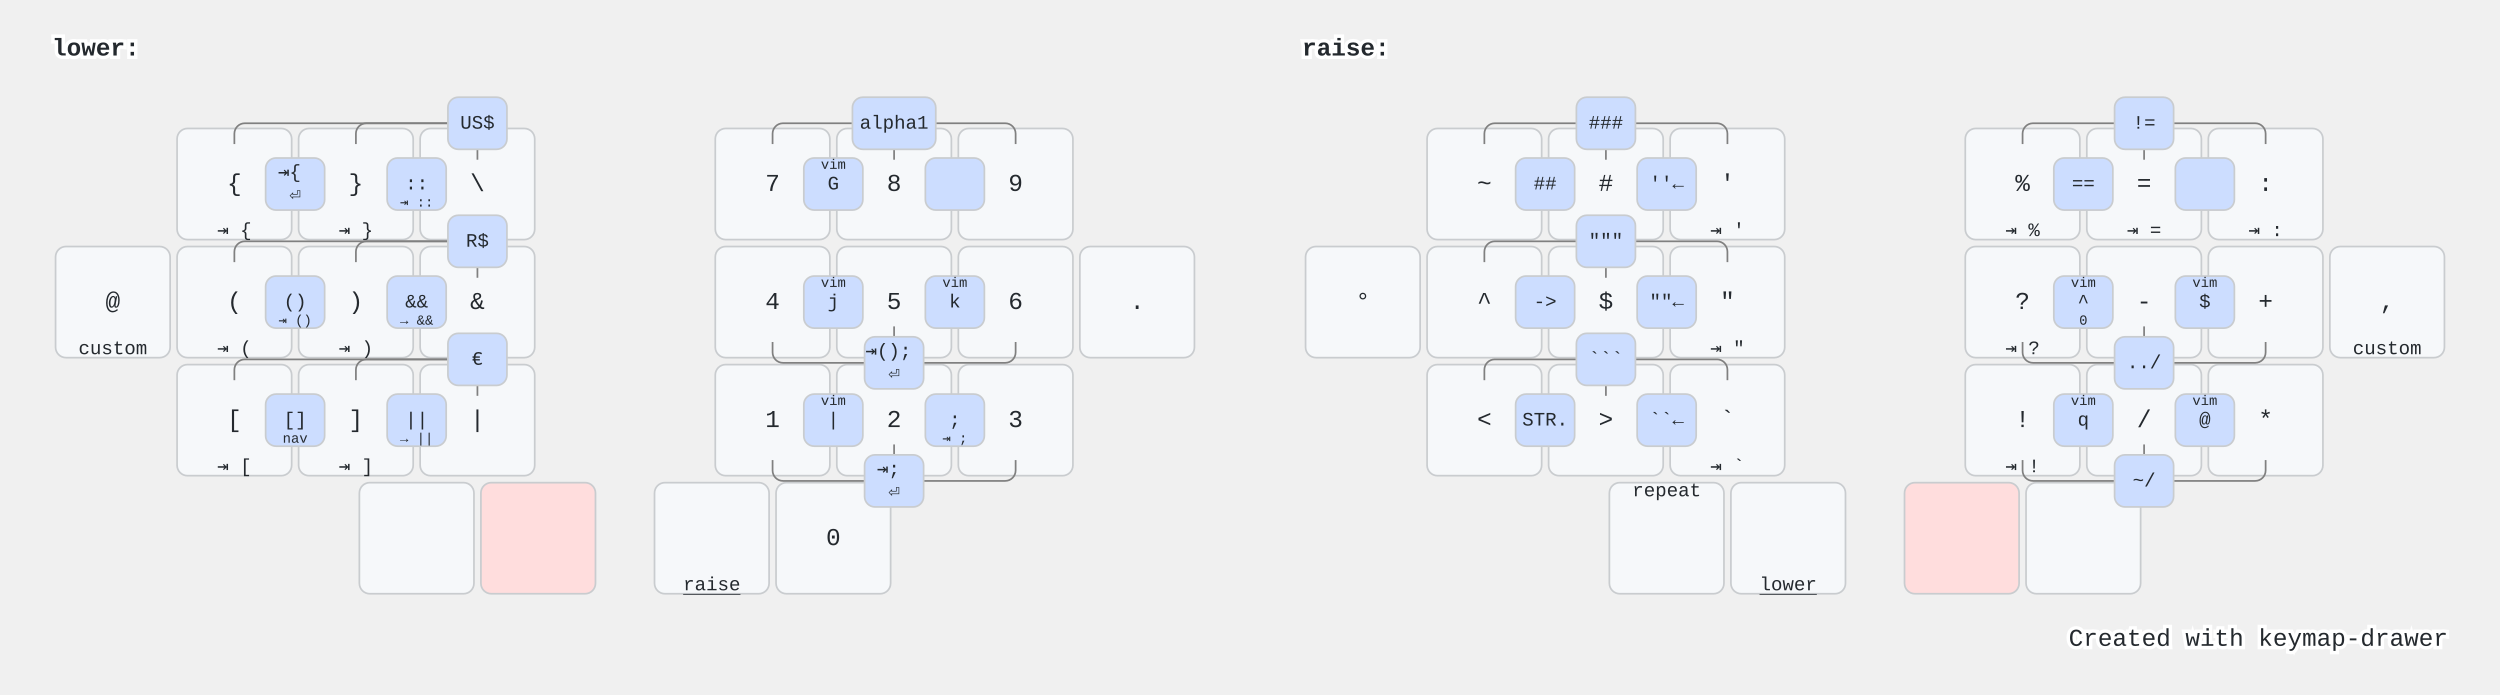
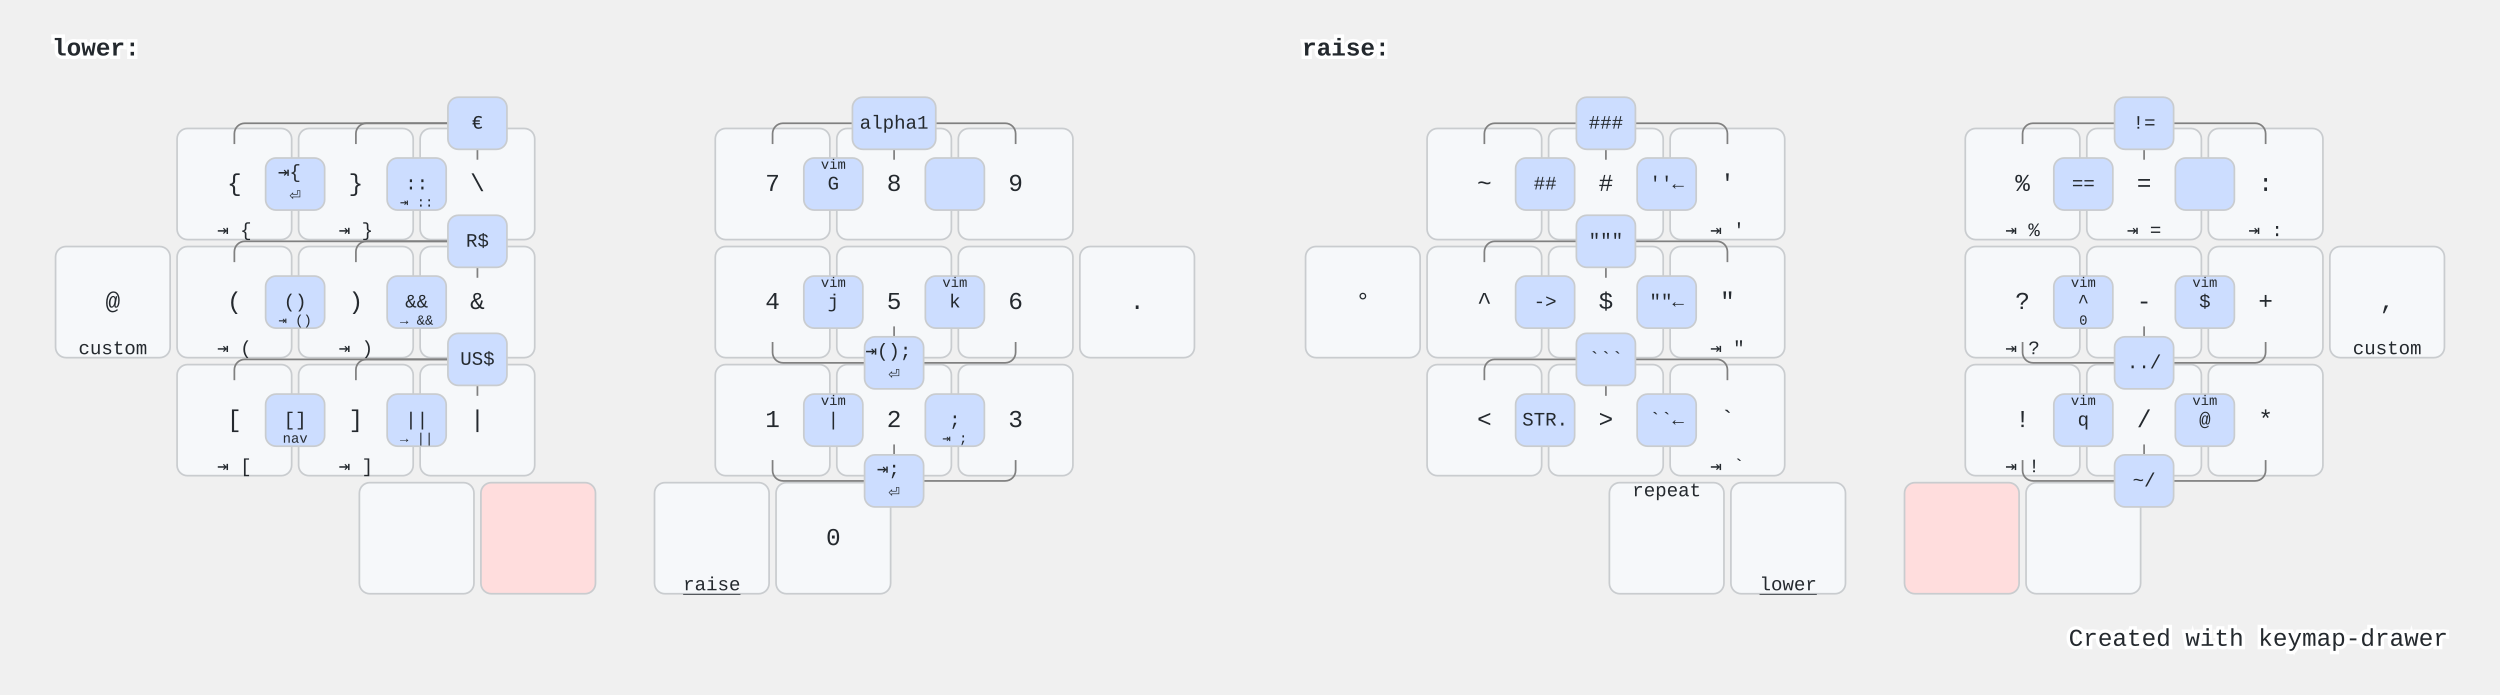
<svg xmlns="http://www.w3.org/2000/svg" xmlns:xlink="http://www.w3.org/1999/xlink" width="1440" height="400" viewBox="0 0 1440 400" class="keymap">
  <defs>/* start glyphs */
<svg id="mdi:apple-keyboard-command">
      <svg id="mdi-apple-keyboard-command" viewBox="0 0 24 24">
        <path d="M6,2A4,4 0 0,1 10,6V8H14V6A4,4 0 0,1 18,2A4,4 0 0,1 22,6A4,4 0 0,1 18,10H16V14H18A4,4 0 0,1 22,18A4,4 0 0,1 18,22A4,4 0 0,1 14,18V16H10V18A4,4 0 0,1 6,22A4,4 0 0,1 2,18A4,4 0 0,1 6,14H8V10H6A4,4 0 0,1 2,6A4,4 0 0,1 6,2M16,18A2,2 0 0,0 18,20A2,2 0 0,0 20,18A2,2 0 0,0 18,16H16V18M14,10H10V14H14V10M6,16A2,2 0 0,0 4,18A2,2 0 0,0 6,20A2,2 0 0,0 8,18V16H6M8,6A2,2 0 0,0 6,4A2,2 0 0,0 4,6A2,2 0 0,0 6,8H8V6M18,8A2,2 0 0,0 20,6A2,2 0 0,0 18,4A2,2 0 0,0 16,6V8H18Z" />
      </svg>
    </svg>
    <svg id="mdi:apple-keyboard-control">
      <svg id="mdi-apple-keyboard-control" viewBox="0 0 24 24">
        <path d="M19.78,11.78L18.36,13.19L12,6.83L5.64,13.19L4.22,11.78L12,4L19.78,11.78Z" />
      </svg>
    </svg>
    <svg id="mdi:apple-keyboard-option">
      <svg id="mdi-apple-keyboard-option" viewBox="0 0 24 24">
        <path d="M3,4H9.11L16.15,18H21V20H14.88L7.84,6H3V4M14,4H21V6H14V4Z" />
      </svg>
    </svg>
    <svg id="mdi:apple-keyboard-shift">
      <svg id="mdi-apple-keyboard-shift" viewBox="0 0 24 24">
        <path d="M15,18V12H17.17L12,6.83L6.83,12H9V18H15M12,4L22,14H17V20H7V14H2L12,4Z" />
      </svg>
    </svg>
    <svg id="mdi:apps">
      <svg id="mdi-apps" viewBox="0 0 24 24">
        <path d="M16,20H20V16H16M16,14H20V10H16M10,8H14V4H10M16,8H20V4H16M10,14H14V10H10M4,14H8V10H4M4,20H8V16H4M10,20H14V16H10M4,8H8V4H4V8Z" />
      </svg>
    </svg>
    <svg id="mdi:arrow-down">
      <svg id="mdi-arrow-down" viewBox="0 0 24 24">
        <path d="M11,4H13V16L18.5,10.5L19.92,11.92L12,19.84L4.08,11.92L5.5,10.5L11,16V4Z" />
      </svg>
    </svg>
    <svg id="mdi:arrow-down-circle">
      <svg id="mdi-arrow-down-circle" viewBox="0 0 24 24">
        <path d="M11,6V14L7.5,10.5L6.08,11.92L12,17.84L17.92,11.92L16.5,10.5L13,14V6H11M12,22A10,10 0 0,1 2,12A10,10 0 0,1 12,2A10,10 0 0,1 22,12A10,10 0 0,1 12,22Z" />
      </svg>
    </svg>
    <svg id="mdi:arrow-down-circle-outline">
      <svg id="mdi-arrow-down-circle-outline" viewBox="0 0 24 24">
        <path d="M11,6H13V14L16.5,10.5L17.92,11.92L12,17.84L6.08,11.92L7.5,10.5L11,14V6M12,22A10,10 0 0,1 2,12A10,10 0 0,1 12,2A10,10 0 0,1 22,12A10,10 0 0,1 12,22M12,20A8,8 0 0,0 20,12A8,8 0 0,0 12,4A8,8 0 0,0 4,12A8,8 0 0,0 12,20Z" />
      </svg>
    </svg>
    <svg id="mdi:arrow-left">
      <svg id="mdi-arrow-left" viewBox="0 0 24 24">
        <path d="M20,11V13H8L13.5,18.5L12.08,19.92L4.16,12L12.08,4.08L13.5,5.5L8,11H20Z" />
      </svg>
    </svg>
    <svg id="mdi:arrow-left-circle">
      <svg id="mdi-arrow-left-circle" viewBox="0 0 24 24">
        <path d="M2,12A10,10 0 0,1 12,2A10,10 0 0,1 22,12A10,10 0 0,1 12,22A10,10 0 0,1 2,12M18,11H10L13.5,7.5L12.08,6.08L6.16,12L12.08,17.92L13.5,16.5L10,13H18V11Z" />
      </svg>
    </svg>
    <svg id="mdi:arrow-right">
      <svg id="mdi-arrow-right" viewBox="0 0 24 24">
        <path d="M4,11V13H16L10.5,18.5L11.92,19.92L19.84,12L11.92,4.08L10.5,5.5L16,11H4Z" />
      </svg>
    </svg>
    <svg id="mdi:arrow-right-circle">
      <svg id="mdi-arrow-right-circle" viewBox="0 0 24 24">
        <path d="M22,12A10,10 0 0,1 12,22A10,10 0 0,1 2,12A10,10 0 0,1 12,2A10,10 0 0,1 22,12M6,13H14L10.5,16.5L11.92,17.92L17.84,12L11.92,6.08L10.5,7.5L14,11H6V13Z" />
      </svg>
    </svg>
    <svg id="mdi:arrow-up">
      <svg id="mdi-arrow-up" viewBox="0 0 24 24">
        <path d="M13,20H11V8L5.5,13.5L4.08,12.08L12,4.16L19.92,12.08L18.5,13.5L13,8V20Z" />
      </svg>
    </svg>
    <svg id="mdi:arrow-up-circle">
      <svg id="mdi-arrow-up-circle" viewBox="0 0 24 24">
        <path d="M13,18V10L16.5,13.5L17.92,12.08L12,6.16L6.08,12.08L7.5,13.5L11,10V18H13M12,2A10,10 0 0,1 22,12A10,10 0 0,1 12,22A10,10 0 0,1 2,12A10,10 0 0,1 12,2Z" />
      </svg>
    </svg>
    <svg id="mdi:arrow-up-circle-outline">
      <svg id="mdi-arrow-up-circle-outline" viewBox="0 0 24 24">
        <path d="M13,18H11V10L7.5,13.5L6.08,12.08L12,6.16L17.92,12.08L16.5,13.5L13,10V18M12,2A10,10 0 0,1 22,12A10,10 0 0,1 12,22A10,10 0 0,1 2,12A10,10 0 0,1 12,2M12,4A8,8 0 0,0 4,12A8,8 0 0,0 12,20A8,8 0 0,0 20,12A8,8 0 0,0 12,4Z" />
      </svg>
    </svg>
    <svg id="mdi:backspace-outline">
      <svg id="mdi-backspace-outline" viewBox="0 0 24 24">
        <path d="M19,15.59L17.59,17L14,13.41L10.41,17L9,15.59L12.59,12L9,8.41L10.41,7L14,10.59L17.59,7L19,8.41L15.41,12L19,15.59M22,3A2,2 0 0,1 24,5V19A2,2 0 0,1 22,21H7C6.31,21 5.77,20.64 5.41,20.11L0,12L5.41,3.88C5.77,3.35 6.31,3 7,3H22M22,5H7L2.28,12L7,19H22V5Z" />
      </svg>
    </svg>
    <svg id="mdi:backspace-reverse-outline">
      <svg id="mdi-backspace-reverse-outline" viewBox="0 0 24 24">
        <path d="M5,15.59L6.41,17L10,13.41L13.59,17L15,15.59L11.41,12L15,8.41L13.59,7L10,10.59L6.41,7L5,8.41L8.59,12L5,15.59M2,3A2,2 0 0,0 0,5V19A2,2 0 0,0 2,21H17C17.69,21 18.23,20.64 18.59,20.11L24,12L18.59,3.88C18.23,3.35 17.69,3 17,3H2M2,5H17L21.72,12L17,19H2V5Z" />
      </svg>
    </svg>
    <svg id="mdi:bluetooth">
      <svg id="mdi-bluetooth" viewBox="0 0 24 24">
        <path d="M14.88,16.29L13,18.17V14.41M13,5.83L14.88,7.71L13,9.58M17.71,7.71L12,2H11V9.58L6.41,5L5,6.41L10.59,12L5,17.58L6.41,19L11,14.41V22H12L17.71,16.29L13.41,12L17.71,7.71Z" />
      </svg>
    </svg>
    <svg id="mdi:bluetooth-off">
      <svg id="mdi-bluetooth-off" viewBox="0 0 24 24">
        <path d="M13,5.83L14.88,7.71L13.28,9.31L14.69,10.72L17.71,7.7L12,2H11V7.03L13,9.03M5.41,4L4,5.41L10.59,12L5,17.59L6.41,19L11,14.41V22H12L16.29,17.71L18.59,20L20,18.59M13,18.17V14.41L14.88,16.29" />
      </svg>
    </svg>
    <svg id="mdi:calculator">
      <svg id="mdi-calculator" viewBox="0 0 24 24">
        <path d="M7,2H17A2,2 0 0,1 19,4V20A2,2 0 0,1 17,22H7A2,2 0 0,1 5,20V4A2,2 0 0,1 7,2M7,4V8H17V4H7M7,10V12H9V10H7M11,10V12H13V10H11M15,10V12H17V10H15M7,14V16H9V14H7M11,14V16H13V14H11M15,14V16H17V14H15M7,18V20H9V18H7M11,18V20H13V18H11M15,18V20H17V18H15Z" />
      </svg>
    </svg>
    <svg id="mdi:camera">
      <svg id="mdi-camera" viewBox="0 0 24 24">
        <path d="M4,4H7L9,2H15L17,4H20A2,2 0 0,1 22,6V18A2,2 0 0,1 20,20H4A2,2 0 0,1 2,18V6A2,2 0 0,1 4,4M12,7A5,5 0 0,0 7,12A5,5 0 0,0 12,17A5,5 0 0,0 17,12A5,5 0 0,0 12,7M12,9A3,3 0 0,1 15,12A3,3 0 0,1 12,15A3,3 0 0,1 9,12A3,3 0 0,1 12,9Z" />
      </svg>
    </svg>
    <svg id="mdi:console">
      <svg id="mdi-console" viewBox="0 0 24 24">
        <path d="M20,19V7H4V19H20M20,3A2,2 0 0,1 22,5V19A2,2 0 0,1 20,21H4A2,2 0 0,1 2,19V5C2,3.89 2.9,3 4,3H20M13,17V15H18V17H13M9.58,13L5.57,9H8.4L11.7,12.3C12.09,12.69 12.09,13.33 11.7,13.72L8.42,17H5.59L9.58,13Z" />
      </svg>
    </svg>
    <svg id="mdi:content-cut">
      <svg id="mdi-content-cut" viewBox="0 0 24 24">
        <path d="M19,3L13,9L15,11L22,4V3M12,12.5A0.5,0.5 0 0,1 11.5,12A0.5,0.5 0 0,1 12,11.5A0.5,0.5 0 0,1 12.5,12A0.5,0.5 0 0,1 12,12.5M6,20A2,2 0 0,1 4,18C4,16.89 4.9,16 6,16A2,2 0 0,1 8,18C8,19.11 7.1,20 6,20M6,8A2,2 0 0,1 4,6C4,4.89 4.9,4 6,4A2,2 0 0,1 8,6C8,7.11 7.1,8 6,8M9.64,7.64C9.87,7.14 10,6.59 10,6A4,4 0 0,0 6,2A4,4 0 0,0 2,6A4,4 0 0,0 6,10C6.59,10 7.14,9.87 7.64,9.64L10,12L7.64,14.36C7.14,14.13 6.59,14 6,14A4,4 0 0,0 2,18A4,4 0 0,0 6,22A4,4 0 0,0 10,18C10,17.41 9.87,16.86 9.64,16.36L12,14L19,21H22V20L9.64,7.64Z" />
      </svg>
    </svg>
    <svg id="mdi:delete">
      <svg id="mdi-delete" viewBox="0 0 24 24">
        <path d="M19,4H15.5L14.5,3H9.5L8.5,4H5V6H19M6,19A2,2 0 0,0 8,21H16A2,2 0 0,0 18,19V7H6V19Z" />
      </svg>
    </svg>
    <svg id="mdi:file-find">
      <svg id="mdi-file-find" viewBox="0 0 24 24">
        <path d="M9,13A3,3 0 0,0 12,16A3,3 0 0,0 15,13A3,3 0 0,0 12,10A3,3 0 0,0 9,13M20,19.59V8L14,2H6A2,2 0 0,0 4,4V20A2,2 0 0,0 6,22H18C18.45,22 18.85,21.85 19.19,21.6L14.76,17.17C13.96,17.69 13,18 12,18A5,5 0 0,1 7,13A5,5 0 0,1 12,8A5,5 0 0,1 17,13C17,14 16.69,14.96 16.17,15.75L20,19.59Z" />
      </svg>
    </svg>
    <svg id="mdi:flash">
      <svg id="mdi-flash" viewBox="0 0 24 24">
        <path d="M7,2V13H10V22L17,10H13L17,2H7Z" />
      </svg>
    </svg>
    <svg id="mdi:folder-open">
      <svg id="mdi-folder-open" viewBox="0 0 24 24">
        <path d="M19,20H4C2.89,20 2,19.1 2,18V6C2,4.89 2.89,4 4,4H10L12,6H19A2,2 0 0,1 21,8H21L4,8V18L6.14,10H23.21L20.93,18.5C20.7,19.37 19.92,20 19,20Z" />
      </svg>
    </svg>
    <svg id="mdi:format-horizontal-align-left">
      <svg id="mdi-format-horizontal-align-left" viewBox="0 0 24 24">
        <path d="M11,16V13H21V11H11V8L7,12L11,16M3,20H5V4H3V20Z" />
      </svg>
    </svg>
    <svg id="mdi:format-horizontal-align-right">
      <svg id="mdi-format-horizontal-align-right" viewBox="0 0 24 24">
        <path d="M13,8V11H3V13H13V16L17,12L13,8M19,20H21V4H19V20Z" />
      </svg>
    </svg>
    <svg id="mdi:hand-back-right-outline">
      <svg id="mdi-hand-back-right-outline" viewBox="0 0 24 24">
        <path d="M21 7C21 5.62 19.88 4.5 18.5 4.5C18.33 4.5 18.16 4.5 18 4.55V4C18 2.62 16.88 1.5 15.5 1.5C15.27 1.5 15.04 1.53 14.83 1.59C14.46 .66 13.56 0 12.5 0C11.27 0 10.25 .89 10.04 2.06C9.87 2 9.69 2 9.5 2C8.12 2 7 3.12 7 4.5V10.39C6.66 10.08 6.24 9.85 5.78 9.73L5 9.5C4.18 9.29 3.31 9.61 2.82 10.35C2.44 10.92 2.42 11.66 2.67 12.3L5.23 18.73C6.5 21.91 9.57 24 13 24C17.42 24 21 20.42 21 16V7M19 16C19 19.31 16.31 22 13 22C10.39 22 8.05 20.41 7.09 18L4.5 11.45L5 11.59C5.5 11.71 5.85 12.05 6 12.5L7 15H9V4.5C9 4.22 9.22 4 9.5 4S10 4.22 10 4.5V12H12V2.5C12 2.22 12.22 2 12.5 2S13 2.22 13 2.5V12H15V4C15 3.72 15.22 3.5 15.5 3.5S16 3.72 16 4V12H18V7C18 6.72 18.22 6.5 18.5 6.5S19 6.72 19 7V16Z" />
      </svg>
    </svg>
    <svg id="mdi:keyboard-return">
      <svg id="mdi-keyboard-return" viewBox="0 0 24 24">
        <path d="M19,7V11H5.83L9.41,7.41L8,6L2,12L8,18L9.41,16.58L5.83,13H21V7H19Z" />
      </svg>
    </svg>
    <svg id="mdi:keyboard-space">
      <svg id="mdi-keyboard-space" viewBox="0 0 24 24">
        <path d="M3 15H5V19H19V15H21V19C21 20.1 20.1 21 19 21H5C3.9 21 3 20.1 3 19V15Z" />
      </svg>
    </svg>
    <svg id="mdi:keyboard-tab">
      <svg id="mdi-keyboard-tab" viewBox="0 0 24 24">
        <path d="M20,18H22V6H20M11.59,7.41L15.17,11H1V13H15.17L11.59,16.58L13,18L19,12L13,6L11.59,7.41Z" />
      </svg>
    </svg>
    <svg id="mdi:lock">
      <svg id="mdi-lock" viewBox="0 0 24 24">
        <path d="M12,17A2,2 0 0,0 14,15C14,13.89 13.1,13 12,13A2,2 0 0,0 10,15A2,2 0 0,0 12,17M18,8A2,2 0 0,1 20,10V20A2,2 0 0,1 18,22H6A2,2 0 0,1 4,20V10C4,8.89 4.9,8 6,8H7V6A5,5 0 0,1 12,1A5,5 0 0,1 17,6V8H18M12,3A3,3 0 0,0 9,6V8H15V6A3,3 0 0,0 12,3Z" />
      </svg>
    </svg>
    <svg id="mdi:loupe">
      <svg id="mdi-loupe" viewBox="0 0 24 24">
        <path d="M12,20C7.59,20 4,16.41 4,12C4,7.59 7.59,4 12,4C16.41,4 20,7.59 20,12C20,16.41 16.41,20 12,20M12,2A10,10 0 0,0 2,12A10,10 0 0,0 12,22H20A2,2 0 0,0 22,20V12A10,10 0 0,0 12,2M13,7H11V11H7V13H11V17H13V13H17V11H13V7Z" />
      </svg>
    </svg>
    <svg id="mdi:magnify">
      <svg id="mdi-magnify" viewBox="0 0 24 24">
        <path d="M9.5,3A6.5,6.5 0 0,1 16,9.5C16,11.11 15.41,12.59 14.44,13.73L14.71,14H15.5L20.5,19L19,20.5L14,15.5V14.71L13.73,14.44C12.59,15.41 11.11,16 9.5,16A6.5,6.5 0 0,1 3,9.5A6.5,6.5 0 0,1 9.5,3M9.5,5C7,5 5,7 5,9.5C5,12 7,14 9.5,14C12,14 14,12 14,9.5C14,7 12,5 9.5,5Z" />
      </svg>
    </svg>
    <svg id="mdi:microphone">
      <svg id="mdi-microphone" viewBox="0 0 24 24">
        <path d="M12,2A3,3 0 0,1 15,5V11A3,3 0 0,1 12,14A3,3 0 0,1 9,11V5A3,3 0 0,1 12,2M19,11C19,14.53 16.39,17.44 13,17.93V21H11V17.93C7.61,17.44 5,14.53 5,11H7A5,5 0 0,0 12,16A5,5 0 0,0 17,11H19Z" />
      </svg>
    </svg>
    <svg id="mdi:mouse-left-click">
      <svg id="mdi-mouse-left-click" viewBox="0 0 24 24">
        <path d="M13 9V1.07C16.94 1.56 20 4.92 20 9H13M6.34 20.66C4.84 19.16 4 17.12 4 15V11H20V15C20 17.12 19.16 19.16 17.66 20.66C16.16 22.16 14.12 23 12 23C9.88 23 7.84 22.16 6.34 20.66M11 9V1.07C10.3 1.16 9.63 1.33 9 1.59C6.67 2.53 4.89 4.53 4.25 7C4.09 7.64 4 8.31 4 9H11M6.34 7C6.82 5.65 7.78 4.5 9 3.81V7H6.34Z" />
      </svg>
    </svg>
    <svg id="mdi:mouse-right-click">
      <svg id="mdi-mouse-right-click" viewBox="0 0 24 24">
        <path d="M13 9V1.07C13.7 1.16 14.37 1.33 15 1.59C17.33 2.53 19.11 4.53 19.75 7C19.91 7.64 20 8.31 20 9H13M17.66 7C17.18 5.65 16.23 4.5 15 3.81V7H17.66M11 9V1.07C7.06 1.56 4 4.92 4 9H11M6.34 20.66C4.84 19.16 4 17.12 4 15V11H20V15C20 17.12 19.16 19.16 17.66 20.66C16.16 22.16 14.12 23 12 23C9.88 23 7.84 22.16 6.34 20.66Z" />
      </svg>
    </svg>
    <svg id="mdi:play-pause">
      <svg id="mdi-play-pause" viewBox="0 0 24 24">
        <path d="M3,5V19L11,12M13,19H16V5H13M18,5V19H21V5" />
      </svg>
    </svg>
    <svg id="mdi:power-sleep">
      <svg id="mdi-power-sleep" viewBox="0 0 24 24">
        <path d="M18.73,18C15.4,21.69 9.71,22 6,18.64C2.33,15.31 2.04,9.62 5.37,5.93C6.9,4.25 9,3.2 11.27,3C7.96,6.7 8.27,12.39 12,15.71C13.63,17.19 15.78,18 18,18C18.25,18 18.5,18 18.73,18Z" />
      </svg>
    </svg>
    <svg id="mdi:ray-start-arrow">
      <svg id="mdi-ray-start-arrow" viewBox="0 0 24 24">
        <path d="M23,12L19,16V13H6.83C6.42,14.17 5.31,15 4,15A3,3 0 0,1 1,12A3,3 0 0,1 4,9C5.31,9 6.42,9.83 6.83,11H19V8L23,12Z" />
      </svg>
    </svg>
    <svg id="mdi:refresh">
      <svg id="mdi-refresh" viewBox="0 0 24 24">
        <path d="M17.65,6.35C16.2,4.9 14.21,4 12,4A8,8 0 0,0 4,12A8,8 0 0,0 12,20C15.73,20 18.84,17.45 19.73,14H17.65C16.83,16.33 14.61,18 12,18A6,6 0 0,1 6,12A6,6 0 0,1 12,6C13.66,6 15.14,6.69 16.22,7.78L13,11H20V4L17.65,6.35Z" />
      </svg>
    </svg>
    <svg id="mdi:repeat">
      <svg id="mdi-repeat" viewBox="0 0 24 24">
        <path d="M17,17H7V14L3,18L7,22V19H19V13H17M7,7H17V10L21,6L17,2V5H5V11H7V7Z" />
      </svg>
    </svg>
    <svg id="mdi:skip-backward">
      <svg id="mdi-skip-backward" viewBox="0 0 24 24">
        <path d="M20,5V19L13,12M6,5V19H4V5M13,5V19L6,12" />
      </svg>
    </svg>
    <svg id="mdi:skip-forward">
      <svg id="mdi-skip-forward" viewBox="0 0 24 24">
        <path d="M4,5V19L11,12M18,5V19H20V5M11,5V19L18,12" />
      </svg>
    </svg>
    <svg id="mdi:tab-search">
      <svg id="mdi-tab-search" viewBox="0 0 24 24">
        <path d="M7.5 11C5 11 3 13 3 15.5C3 16.38 3.25 17.21 3.69 17.9L.61 21L2 22.39L5.12 19.32C5.81 19.75 6.63 20 7.5 20C10 20 12 18 12 15.5S10 11 7.5 11M7.5 18C6.12 18 5 16.88 5 15.5S6.12 13 7.5 13 10 14.12 10 15.5 8.88 18 7.5 18M23 5V19C23 20.11 22.11 21 21 21H10.95C11.76 20.5 12.45 19.81 12.97 19H21V9H13V5H3V10.82C1.77 12 1 13.66 1 15.5V5C1 3.9 1.9 3 3 3H21C22.11 3 23 3.9 23 5Z" />
      </svg>
    </svg>
    <svg id="mdi:volume-high">
      <svg id="mdi-volume-high" viewBox="0 0 24 24">
        <path d="M14,3.23V5.29C16.89,6.15 19,8.83 19,12C19,15.17 16.89,17.84 14,18.7V20.77C18,19.86 21,16.28 21,12C21,7.72 18,4.14 14,3.23M16.5,12C16.5,10.23 15.5,8.71 14,7.97V16C15.5,15.29 16.5,13.76 16.5,12M3,9V15H7L12,20V4L7,9H3Z" />
      </svg>
    </svg>
    <svg id="mdi:volume-medium">
      <svg id="mdi-volume-medium" viewBox="0 0 24 24">
        <path d="M5,9V15H9L14,20V4L9,9M18.5,12C18.5,10.23 17.5,8.71 16,7.97V16C17.5,15.29 18.5,13.76 18.5,12Z" />
      </svg>
    </svg>
    <svg id="tabler:arrow-big-down-lines">
      <svg viewBox="0 0 24 24" fill="none" stroke="currentColor" stroke-width="2" stroke-linecap="round" stroke-linejoin="round" class="icon icon-tabler icons-tabler-outline icon-tabler-arrow-big-down-lines">
        <path stroke="none" d="M0 0h24v24H0z" fill="none" />
        <path d="M15 12h3.586a1 1 0 0 1 .707 1.707l-6.586 6.586a1 1 0 0 1 -1.414 0l-6.586 -6.586a1 1 0 0 1 .707 -1.707h3.586v-3h6v3z" />
        <path d="M15 3h-6" />
        <path d="M15 6h-6" />
      </svg>
    </svg>
    <svg id="tabler:arrow-big-up-lines">
      <svg viewBox="0 0 24 24" fill="none" stroke="currentColor" stroke-width="2" stroke-linecap="round" stroke-linejoin="round" class="icon icon-tabler icons-tabler-outline icon-tabler-arrow-big-up-lines">
        <path stroke="none" d="M0 0h24v24H0z" fill="none" />
        <path d="M9 12h-3.586a1 1 0 0 1 -.707 -1.707l6.586 -6.586a1 1 0 0 1 1.414 0l6.586 6.586a1 1 0 0 1 -.707 1.707h-3.586v3h-6v-3z" />
        <path d="M9 21h6" />
        <path d="M9 18h6" />
      </svg>
    </svg>
  </defs>/* end glyphs */
<style>/* inherit to force styles through use tags */
svg path {
    fill: inherit;
}

/* font and background color specifications */
svg.keymap {
    font-family: SFMono-Regular,Consolas,Liberation Mono,Menlo,monospace;
    font-size: 14px;
    font-kerning: normal;
    text-rendering: optimizeLegibility;
    fill: #24292e;
}

/* default key styling */
rect.key {
    fill: #f6f8fa;
}

rect.key, rect.combo {
    stroke: #c9cccf;
    stroke-width: 1;
}

/* default key side styling, only used is draw_key_sides is set */
rect.side {
    filter: brightness(90%);
}

/* color accent for combo boxes */
rect.combo, rect.combo-separate {
    fill: #cdf;
}

/* color accent for held keys */
rect.held, rect.combo.held {
    fill: #fdd;
}

/* color accent for ghost (optional) keys */
rect.ghost, rect.combo.ghost {
    stroke-dasharray: 4, 4;
    stroke-width: 2;
}

text {
    text-anchor: middle;
    dominant-baseline: middle;
}

/* styling for layer labels */
text.label {
    font-weight: bold;
    text-anchor: start;
    stroke: white;
    stroke-width: 4;
    paint-order: stroke;
}

/* styling for optional footer */
text.footer {
    text-anchor: end;
    dominant-baseline: auto;
    stroke: white;
    stroke-width: 4;
    paint-order: stroke;
}

/* styling for combo tap, and key hold/shifted label text */
text.combo, text.hold, text.shifted {
    font-size: 11px;
}

text.hold {
    text-anchor: middle;
    dominant-baseline: auto;
}

text.shifted {
    text-anchor: middle;
    dominant-baseline: hanging;
}

text.layer-activator {
    text-decoration: underline;
}

/* styling for hold/shifted label text in combo box */
text.combo.hold, text.combo.shifted {
    font-size: 8px;
}

/* lighter symbol for transparent keys */
text.trans {
    fill: #7b7e81;
}

/* styling for combo dendrons */
path.combo {
    stroke-width: 1;
    stroke: gray;
    fill: none;
}

/* Start Tabler Icons Cleanup */
/* cannot use height/width with glyphs */
.icon-tabler &gt; path {
    fill: inherit;
    stroke: inherit;
    stroke-width: 2;
}
/* hide tabler's default box */
.icon-tabler &gt; path[stroke="none"][fill="none"] {
    visibility: hidden;
}
/* End Tabler Icons Cleanup */

rect.held.alternate { fill: #ffe6f2; }</style>
  <g transform="translate(30, 0)" class="layer-lower">
    <text x="0" y="28" class="label" id="lower">lower:</text>
    <g transform="translate(0, 72)">
      <g transform="translate(105, 34)" class="key keypos-0">
        <rect rx="6" ry="6" x="-33" y="-32" width="66" height="64" class="key" />
        <text x="0" y="0" class="key tap">{</text>
        <text x="0" y="30" class="key hold">⇥ {</text>
      </g>
      <g transform="translate(175, 34)" class="key keypos-1">
        <rect rx="6" ry="6" x="-33" y="-32" width="66" height="64" class="key" />
        <text x="0" y="0" class="key tap">}</text>
        <text x="0" y="30" class="key hold">⇥ }</text>
      </g>
      <g transform="translate(245, 34)" class="key keypos-2">
        <rect rx="6" ry="6" x="-33" y="-32" width="66" height="64" class="key" />
        <text x="0" y="0" class="key tap">\</text>
      </g>
      <g transform="translate(415, 34)" class="key keypos-3">
        <rect rx="6" ry="6" x="-33" y="-32" width="66" height="64" class="key" />
        <text x="0" y="0" class="key tap">7</text>
      </g>
      <g transform="translate(485, 34)" class="key keypos-4">
        <rect rx="6" ry="6" x="-33" y="-32" width="66" height="64" class="key" />
        <text x="0" y="0" class="key tap">8</text>
      </g>
      <g transform="translate(555, 34)" class="key keypos-5">
        <rect rx="6" ry="6" x="-33" y="-32" width="66" height="64" class="key" />
        <text x="0" y="0" class="key tap">9</text>
      </g>
      <g transform="translate(35, 102)" class="key keypos-6">
        <rect rx="6" ry="6" x="-33" y="-32" width="66" height="64" class="key" />
        <text x="0" y="0" class="key tap">@</text>
        <text x="0" y="30" class="key hold">custom</text>
      </g>
      <g transform="translate(105, 102)" class="key keypos-7">
        <rect rx="6" ry="6" x="-33" y="-32" width="66" height="64" class="key" />
        <text x="0" y="0" class="key tap">(</text>
        <text x="0" y="30" class="key hold">⇥ (</text>
      </g>
      <g transform="translate(175, 102)" class="key keypos-8">
        <rect rx="6" ry="6" x="-33" y="-32" width="66" height="64" class="key" />
        <text x="0" y="0" class="key tap">)</text>
        <text x="0" y="30" class="key hold">⇥ )</text>
      </g>
      <g transform="translate(245, 102)" class="key keypos-9">
        <rect rx="6" ry="6" x="-33" y="-32" width="66" height="64" class="key" />
        <text x="0" y="0" class="key tap">&amp;</text>
      </g>
      <g transform="translate(415, 102)" class="key keypos-10">
        <rect rx="6" ry="6" x="-33" y="-32" width="66" height="64" class="key" />
        <text x="0" y="0" class="key tap">4</text>
      </g>
      <g transform="translate(485, 102)" class="key keypos-11">
        <rect rx="6" ry="6" x="-33" y="-32" width="66" height="64" class="key" />
        <text x="0" y="0" class="key tap">5</text>
      </g>
      <g transform="translate(555, 102)" class="key keypos-12">
        <rect rx="6" ry="6" x="-33" y="-32" width="66" height="64" class="key" />
        <text x="0" y="0" class="key tap">6</text>
      </g>
      <g transform="translate(625, 102)" class="key keypos-13">
        <rect rx="6" ry="6" x="-33" y="-32" width="66" height="64" class="key" />
        <text x="0" y="0" class="key tap">.</text>
      </g>
      <g transform="translate(105, 170)" class="key keypos-14">
        <rect rx="6" ry="6" x="-33" y="-32" width="66" height="64" class="key" />
        <text x="0" y="0" class="key tap">[</text>
        <text x="0" y="30" class="key hold">⇥ [</text>
      </g>
      <g transform="translate(175, 170)" class="key keypos-15">
        <rect rx="6" ry="6" x="-33" y="-32" width="66" height="64" class="key" />
        <text x="0" y="0" class="key tap">]</text>
        <text x="0" y="30" class="key hold">⇥ ]</text>
      </g>
      <g transform="translate(245, 170)" class="key keypos-16">
        <rect rx="6" ry="6" x="-33" y="-32" width="66" height="64" class="key" />
        <text x="0" y="0" class="key tap">|</text>
      </g>
      <g transform="translate(415, 170)" class="key keypos-17">
        <rect rx="6" ry="6" x="-33" y="-32" width="66" height="64" class="key" />
        <text x="0" y="0" class="key tap">1</text>
      </g>
      <g transform="translate(485, 170)" class="key keypos-18">
        <rect rx="6" ry="6" x="-33" y="-32" width="66" height="64" class="key" />
        <text x="0" y="0" class="key tap">2</text>
      </g>
      <g transform="translate(555, 170)" class="key keypos-19">
        <rect rx="6" ry="6" x="-33" y="-32" width="66" height="64" class="key" />
        <text x="0" y="0" class="key tap">3</text>
      </g>
      <g transform="translate(210, 238)" class="key keypos-20">
        <rect rx="6" ry="6" x="-33" y="-32" width="66" height="64" class="key" />
      </g>
      <g transform="translate(280, 238)" class="key held keypos-21">
        <rect rx="6" ry="6" x="-33" y="-32" width="66" height="64" class="key held" />
        <use href="#mdi:keyboard-space" xlink:href="#mdi:keyboard-space" x="-7" y="-7" height="14" width="14.0" class="key held tap glyph mdi:keyboard-space" />
      </g>
      <g transform="translate(380, 238)" class="key keypos-22">
        <rect rx="6" ry="6" x="-33" y="-32" width="66" height="64" class="key" />
        <use href="#mdi:keyboard-space" xlink:href="#mdi:keyboard-space" x="-7" y="-7" height="14" width="14.0" class="key tap glyph mdi:keyboard-space" />
        <a href="#raise">
          <text x="0" y="30" class="key hold layer-activator">raise</text>
        </a>
      </g>
      <g transform="translate(450, 238)" class="key keypos-23">
        <rect rx="6" ry="6" x="-33" y="-32" width="66" height="64" class="key" />
        <text x="0" y="0" class="key tap">0</text>
      </g>
      <g class="combo combopos-0">
        <rect rx="6" ry="6" x="503" y="19" width="34" height="30" class="combo" />
        <use href="#mdi:backspace-outline" xlink:href="#mdi:backspace-outline" x="513" y="27" height="14" width="14.0" class="combo tap glyph mdi:backspace-outline" />
      </g>
      <g class="combo combopos-1">
        <path d="M485,-1 h-64 a6.0,6.0 0 0 0 -6.0,6.0 v6" class="combo" />
        <path d="M485,-1 l0,21" class="combo" />
        <path d="M485,-1 h64 a6.0,6.0 0 0 1 6.0,6.0 v6" class="combo" />
        <rect rx="6" ry="6" x="461" y="-16" width="48" height="30" class="combo" />
        <text x="485" y="-1" class="combo tap">alpha1</text>
      </g>
      <g class="combo combopos-2">
        <rect rx="6" ry="6" x="503" y="155" width="34" height="30" class="combo" />
        <text x="520" y="170" class="combo tap">;</text>
        <text x="520" y="183" class="combo hold">⇥ ;</text>
      </g>
      <g class="combo combopos-3">
        <path d="M485,137 h-64 a6.0,6.0 0 0 1 -6.0,-6.0 v-6" class="combo" />
        <path d="M485,137 l0,-21" class="combo" />
        <path d="M485,137 h64 a6.0,6.0 0 0 0 6.0,-6.0 v-6" class="combo" />
        <rect rx="6" ry="6" x="468" y="122" width="34" height="30" class="combo" />
        <text x="485" y="137" class="combo tap">
          <tspan x="485" dy="-0.6em">⇥();</tspan>
          <tspan x="485" dy="1.2em">⏎</tspan>
        </text>
      </g>
      <g class="combo combopos-4">
        <path d="M485,205 h-64 a6.0,6.0 0 0 1 -6.0,-6.0 v-6" class="combo" />
        <path d="M485,205 l0,-21" class="combo" />
        <path d="M485,205 h64 a6.0,6.0 0 0 0 6.0,-6.0 v-6" class="combo" />
        <rect rx="6" ry="6" x="468" y="190" width="34" height="30" class="combo" />
        <text x="485" y="205" class="combo tap">
          <tspan x="485" dy="-0.6em">⇥;</tspan>
          <tspan x="485" dy="1.2em">⏎</tspan>
        </text>
      </g>
      <g class="combo combopos-5">
        <rect rx="6" ry="6" x="123" y="19" width="34" height="30" class="combo" />
        <text x="140" y="34" class="combo tap">
          <tspan x="140" dy="-0.6em">⇥{</tspan>
          <tspan x="140" dy="1.2em">⏎</tspan>
        </text>
      </g>
      <g class="combo combopos-6">
        <rect rx="6" ry="6" x="193" y="19" width="34" height="30" class="combo" />
        <text x="210" y="34" class="combo tap">::</text>
        <text x="210" y="47" class="combo hold">⇥ ::</text>
      </g>
      <g class="combo combopos-7">
        <rect rx="6" ry="6" x="433" y="19" width="34" height="30" class="combo" />
        <text x="450" y="34" class="combo tap">G</text>
        <text x="450" y="21" class="combo shifted">vim</text>
      </g>
      <g class="combo combopos-8">
        <rect rx="6" ry="6" x="123" y="155" width="34" height="30" class="combo" />
        <text x="140" y="170" class="combo tap">[]</text>
        <text x="140" y="183" class="combo hold">nav</text>
      </g>
      <g class="combo combopos-9">
        <rect rx="6" ry="6" x="433" y="87" width="34" height="30" class="combo" />
        <text x="450" y="102" class="combo tap">j</text>
        <text x="450" y="89" class="combo shifted">vim</text>
      </g>
      <g class="combo combopos-10">
        <rect rx="6" ry="6" x="503" y="87" width="34" height="30" class="combo" />
        <text x="520" y="102" class="combo tap">k</text>
        <text x="520" y="89" class="combo shifted">vim</text>
      </g>
      <g class="combo combopos-11">
        <rect rx="6" ry="6" x="433" y="155" width="34" height="30" class="combo" />
        <text x="450" y="170" class="combo tap">|</text>
        <text x="450" y="157" class="combo shifted">vim</text>
      </g>
      <g class="combo combopos-12">
        <rect rx="6" ry="6" x="123" y="87" width="34" height="30" class="combo" />
        <text x="140" y="102" class="combo tap">()</text>
        <text x="140" y="115" class="combo hold">⇥ ()</text>
      </g>
      <g class="combo combopos-13">
        <rect rx="6" ry="6" x="193" y="87" width="34" height="30" class="combo" />
        <text x="210" y="102" class="combo tap">&amp;&amp;</text>
        <text x="210" y="115" class="combo hold">→ &amp;&amp;</text>
      </g>
      <g class="combo combopos-14">
        <rect rx="6" ry="6" x="193" y="155" width="34" height="30" class="combo" />
        <text x="210" y="170" class="combo tap">||</text>
        <text x="210" y="183" class="combo hold">→ ||</text>
      </g>
      <g class="combo combopos-15">
        <path d="M245,-1 h-134 a6.0,6.0 0 0 0 -6.0,6.0 v6" class="combo" />
        <path d="M245,-1 h-64 a6.0,6.0 0 0 0 -6.0,6.0 v6" class="combo" />
        <path d="M245,-1 l0,21" class="combo" />
        <rect rx="6" ry="6" x="228" y="-16" width="34" height="30" class="combo" />
-         <text x="245" y="-1" class="combo tap">US$</text>
+         <text x="245" y="-1" class="combo tap">€</text>
      </g>
      <g class="combo combopos-16">
        <path d="M245,67 h-134 a6.0,6.0 0 0 0 -6.0,6.0 v6" class="combo" />
        <path d="M245,67 h-64 a6.0,6.0 0 0 0 -6.0,6.0 v6" class="combo" />
        <path d="M245,67 l0,21" class="combo" />
        <rect rx="6" ry="6" x="228" y="52" width="34" height="30" class="combo" />
        <text x="245" y="67" class="combo tap">R$</text>
      </g>
      <g class="combo combopos-17">
        <path d="M245,135 h-134 a6.0,6.0 0 0 0 -6.0,6.0 v6" class="combo" />
        <path d="M245,135 h-64 a6.0,6.0 0 0 0 -6.0,6.0 v6" class="combo" />
        <path d="M245,135 l0,21" class="combo" />
        <rect rx="6" ry="6" x="228" y="120" width="34" height="30" class="combo" />
-         <text x="245" y="135" class="combo tap">€</text>
+         <text x="245" y="135" class="combo tap">US$</text>
      </g>
    </g>
  </g>
  <g transform="translate(750, 0)" class="layer-raise">
    <text x="0" y="28" class="label" id="raise">raise:</text>
    <g transform="translate(0, 72)">
      <g transform="translate(105, 34)" class="key keypos-0">
        <rect rx="6" ry="6" x="-33" y="-32" width="66" height="64" class="key" />
        <text x="0" y="0" class="key tap">~</text>
      </g>
      <g transform="translate(175, 34)" class="key keypos-1">
        <rect rx="6" ry="6" x="-33" y="-32" width="66" height="64" class="key" />
        <text x="0" y="0" class="key tap">#</text>
      </g>
      <g transform="translate(245, 34)" class="key keypos-2">
        <rect rx="6" ry="6" x="-33" y="-32" width="66" height="64" class="key" />
        <text x="0" y="0" class="key tap">'</text>
        <text x="0" y="30" class="key hold">⇥ '</text>
      </g>
      <g transform="translate(415, 34)" class="key keypos-3">
        <rect rx="6" ry="6" x="-33" y="-32" width="66" height="64" class="key" />
        <text x="0" y="0" class="key tap">%</text>
        <text x="0" y="30" class="key hold">⇥ %</text>
      </g>
      <g transform="translate(485, 34)" class="key keypos-4">
        <rect rx="6" ry="6" x="-33" y="-32" width="66" height="64" class="key" />
        <text x="0" y="0" class="key tap">=</text>
        <text x="0" y="30" class="key hold">⇥ =</text>
      </g>
      <g transform="translate(555, 34)" class="key keypos-5">
        <rect rx="6" ry="6" x="-33" y="-32" width="66" height="64" class="key" />
        <text x="0" y="0" class="key tap">:</text>
        <text x="0" y="30" class="key hold">⇥ :</text>
      </g>
      <g transform="translate(35, 102)" class="key keypos-6">
        <rect rx="6" ry="6" x="-33" y="-32" width="66" height="64" class="key" />
        <text x="0" y="0" class="key tap">°</text>
      </g>
      <g transform="translate(105, 102)" class="key keypos-7">
        <rect rx="6" ry="6" x="-33" y="-32" width="66" height="64" class="key" />
        <text x="0" y="0" class="key tap">^</text>
      </g>
      <g transform="translate(175, 102)" class="key keypos-8">
        <rect rx="6" ry="6" x="-33" y="-32" width="66" height="64" class="key" />
        <text x="0" y="0" class="key tap">$</text>
      </g>
      <g transform="translate(245, 102)" class="key keypos-9">
        <rect rx="6" ry="6" x="-33" y="-32" width="66" height="64" class="key" />
        <text x="0" y="0" class="key tap">"</text>
        <text x="0" y="30" class="key hold">⇥ "</text>
      </g>
      <g transform="translate(415, 102)" class="key keypos-10">
        <rect rx="6" ry="6" x="-33" y="-32" width="66" height="64" class="key" />
        <text x="0" y="0" class="key tap">?</text>
        <text x="0" y="30" class="key hold">⇥ ?</text>
      </g>
      <g transform="translate(485, 102)" class="key keypos-11">
        <rect rx="6" ry="6" x="-33" y="-32" width="66" height="64" class="key" />
        <text x="0" y="0" class="key tap">-</text>
      </g>
      <g transform="translate(555, 102)" class="key keypos-12">
        <rect rx="6" ry="6" x="-33" y="-32" width="66" height="64" class="key" />
        <text x="0" y="0" class="key tap">+</text>
      </g>
      <g transform="translate(625, 102)" class="key keypos-13">
        <rect rx="6" ry="6" x="-33" y="-32" width="66" height="64" class="key" />
        <text x="0" y="0" class="key tap">,</text>
        <text x="0" y="30" class="key hold">custom</text>
      </g>
      <g transform="translate(105, 170)" class="key keypos-14">
        <rect rx="6" ry="6" x="-33" y="-32" width="66" height="64" class="key" />
        <text x="0" y="0" class="key tap">&lt;</text>
      </g>
      <g transform="translate(175, 170)" class="key keypos-15">
        <rect rx="6" ry="6" x="-33" y="-32" width="66" height="64" class="key" />
        <text x="0" y="0" class="key tap">&gt;</text>
      </g>
      <g transform="translate(245, 170)" class="key keypos-16">
        <rect rx="6" ry="6" x="-33" y="-32" width="66" height="64" class="key" />
        <text x="0" y="0" class="key tap">`</text>
        <text x="0" y="30" class="key hold">⇥ `</text>
      </g>
      <g transform="translate(415, 170)" class="key keypos-17">
        <rect rx="6" ry="6" x="-33" y="-32" width="66" height="64" class="key" />
        <text x="0" y="0" class="key tap">!</text>
        <text x="0" y="30" class="key hold">⇥ !</text>
      </g>
      <g transform="translate(485, 170)" class="key keypos-18">
        <rect rx="6" ry="6" x="-33" y="-32" width="66" height="64" class="key" />
        <text x="0" y="0" class="key tap">/</text>
      </g>
      <g transform="translate(555, 170)" class="key keypos-19">
        <rect rx="6" ry="6" x="-33" y="-32" width="66" height="64" class="key" />
        <text x="0" y="0" class="key tap">*</text>
      </g>
      <g transform="translate(210, 238)" class="key keypos-20">
        <rect rx="6" ry="6" x="-33" y="-32" width="66" height="64" class="key" />
        <use href="#mdi:repeat" xlink:href="#mdi:repeat" x="-7" y="-7" height="14" width="14.0" class="key tap glyph mdi:repeat" />
        <text x="0" y="-30" class="key shifted">repeat</text>
      </g>
      <g transform="translate(280, 238)" class="key keypos-21">
        <rect rx="6" ry="6" x="-33" y="-32" width="66" height="64" class="key" />
        <use href="#mdi:keyboard-space" xlink:href="#mdi:keyboard-space" x="-7" y="-7" height="14" width="14.0" class="key tap glyph mdi:keyboard-space" />
        <a href="#lower">
          <text x="0" y="30" class="key hold layer-activator">lower</text>
        </a>
      </g>
      <g transform="translate(380, 238)" class="key held keypos-22">
        <rect rx="6" ry="6" x="-33" y="-32" width="66" height="64" class="key held" />
      </g>
      <g transform="translate(450, 238)" class="key keypos-23">
        <rect rx="6" ry="6" x="-33" y="-32" width="66" height="64" class="key" />
      </g>
      <g class="combo combopos-0">
        <rect rx="6" ry="6" x="503" y="19" width="34" height="30" class="combo" />
        <use href="#mdi:backspace-outline" xlink:href="#mdi:backspace-outline" x="513" y="27" height="14" width="14.0" class="combo tap glyph mdi:backspace-outline" />
      </g>
      <g class="combo combopos-1">
        <rect rx="6" ry="6" x="123" y="19" width="34" height="30" class="combo" />
        <text x="140" y="34" class="combo tap">##</text>
      </g>
      <g class="combo combopos-2">
        <path d="M175,-1 h-64 a6.0,6.0 0 0 0 -6.0,6.0 v6" class="combo" />
        <path d="M175,-1 l0,21" class="combo" />
        <path d="M175,-1 h64 a6.0,6.0 0 0 1 6.0,6.0 v6" class="combo" />
        <rect rx="6" ry="6" x="158" y="-16" width="34" height="30" class="combo" />
        <text x="175" y="-1" class="combo tap">###</text>
      </g>
      <g class="combo combopos-3">
        <rect rx="6" ry="6" x="123" y="87" width="34" height="30" class="combo" />
        <text x="140" y="102" class="combo tap">-&gt;</text>
      </g>
      <g class="combo combopos-4">
        <rect rx="6" ry="6" x="123" y="155" width="34" height="30" class="combo" />
        <text x="140" y="170" class="combo tap">STR.</text>
      </g>
      <g class="combo combopos-5">
        <rect rx="6" ry="6" x="193" y="19" width="34" height="30" class="combo" />
        <text x="210" y="34" class="combo tap">''←</text>
      </g>
      <g class="combo combopos-6">
        <rect rx="6" ry="6" x="193" y="87" width="34" height="30" class="combo" />
        <text x="210" y="102" class="combo tap">""←</text>
      </g>
      <g class="combo combopos-7">
        <path d="M175,67 h-64 a6.0,6.0 0 0 0 -6.0,6.0 v6" class="combo" />
        <path d="M175,67 l0,21" class="combo" />
        <path d="M175,67 h64 a6.0,6.0 0 0 1 6.0,6.0 v6" class="combo" />
        <rect rx="6" ry="6" x="158" y="52" width="34" height="30" class="combo" />
        <text x="175" y="67" class="combo tap">"""</text>
      </g>
      <g class="combo combopos-8">
        <rect rx="6" ry="6" x="193" y="155" width="34" height="30" class="combo" />
        <text x="210" y="170" class="combo tap">``←</text>
      </g>
      <g class="combo combopos-9">
        <path d="M175,135 h-64 a6.0,6.0 0 0 0 -6.0,6.0 v6" class="combo" />
        <path d="M175,135 l0,21" class="combo" />
        <path d="M175,135 h64 a6.0,6.0 0 0 1 6.0,6.0 v6" class="combo" />
        <rect rx="6" ry="6" x="158" y="120" width="34" height="30" class="combo" />
        <text x="175" y="135" class="combo tap">```</text>
      </g>
      <g class="combo combopos-10">
        <path d="M485,137 h-64 a6.0,6.0 0 0 1 -6.0,-6.0 v-6" class="combo" />
        <path d="M485,137 l0,-21" class="combo" />
        <path d="M485,137 h64 a6.0,6.0 0 0 0 6.0,-6.0 v-6" class="combo" />
        <rect rx="6" ry="6" x="468" y="122" width="34" height="30" class="combo" />
        <text x="485" y="137" class="combo tap">../</text>
      </g>
      <g class="combo combopos-11">
        <path d="M485,205 h-64 a6.0,6.0 0 0 1 -6.0,-6.0 v-6" class="combo" />
        <path d="M485,205 l0,-21" class="combo" />
        <path d="M485,205 h64 a6.0,6.0 0 0 0 6.0,-6.0 v-6" class="combo" />
        <rect rx="6" ry="6" x="468" y="190" width="34" height="30" class="combo" />
        <text x="485" y="205" class="combo tap">~/</text>
      </g>
      <g class="combo combopos-12">
        <path d="M485,-1 h-64 a6.0,6.0 0 0 0 -6.0,6.0 v6" class="combo" />
        <path d="M485,-1 l0,21" class="combo" />
        <path d="M485,-1 h64 a6.0,6.0 0 0 1 6.0,6.0 v6" class="combo" />
        <rect rx="6" ry="6" x="468" y="-16" width="34" height="30" class="combo" />
        <text x="485" y="-1" class="combo tap">!=</text>
      </g>
      <g class="combo combopos-13">
        <rect rx="6" ry="6" x="433" y="19" width="34" height="30" class="combo" />
        <text x="450" y="34" class="combo tap">==</text>
      </g>
      <g class="combo combopos-14">
        <rect rx="6" ry="6" x="433" y="87" width="34" height="30" class="combo" />
        <text x="450" y="102" class="combo tap">^</text>
        <text x="450" y="115" class="combo hold">0</text>
        <text x="450" y="89" class="combo shifted">vim</text>
      </g>
      <g class="combo combopos-15">
        <rect rx="6" ry="6" x="503" y="87" width="34" height="30" class="combo" />
        <text x="520" y="102" class="combo tap">$</text>
        <text x="520" y="89" class="combo shifted">vim</text>
      </g>
      <g class="combo combopos-16">
        <rect rx="6" ry="6" x="433" y="155" width="34" height="30" class="combo" />
        <text x="450" y="170" class="combo tap">q</text>
        <text x="450" y="157" class="combo shifted">vim</text>
      </g>
      <g class="combo combopos-17">
        <rect rx="6" ry="6" x="503" y="155" width="34" height="30" class="combo" />
        <text x="520" y="170" class="combo tap">@</text>
        <text x="520" y="157" class="combo shifted">vim</text>
      </g>
    </g>
  </g>
  <text x="1410.0" y="372.0" class="footer">Created with <a href="https://github.com/caksoylar/keymap-drawer">keymap-drawer</a>
  </text>
</svg>
